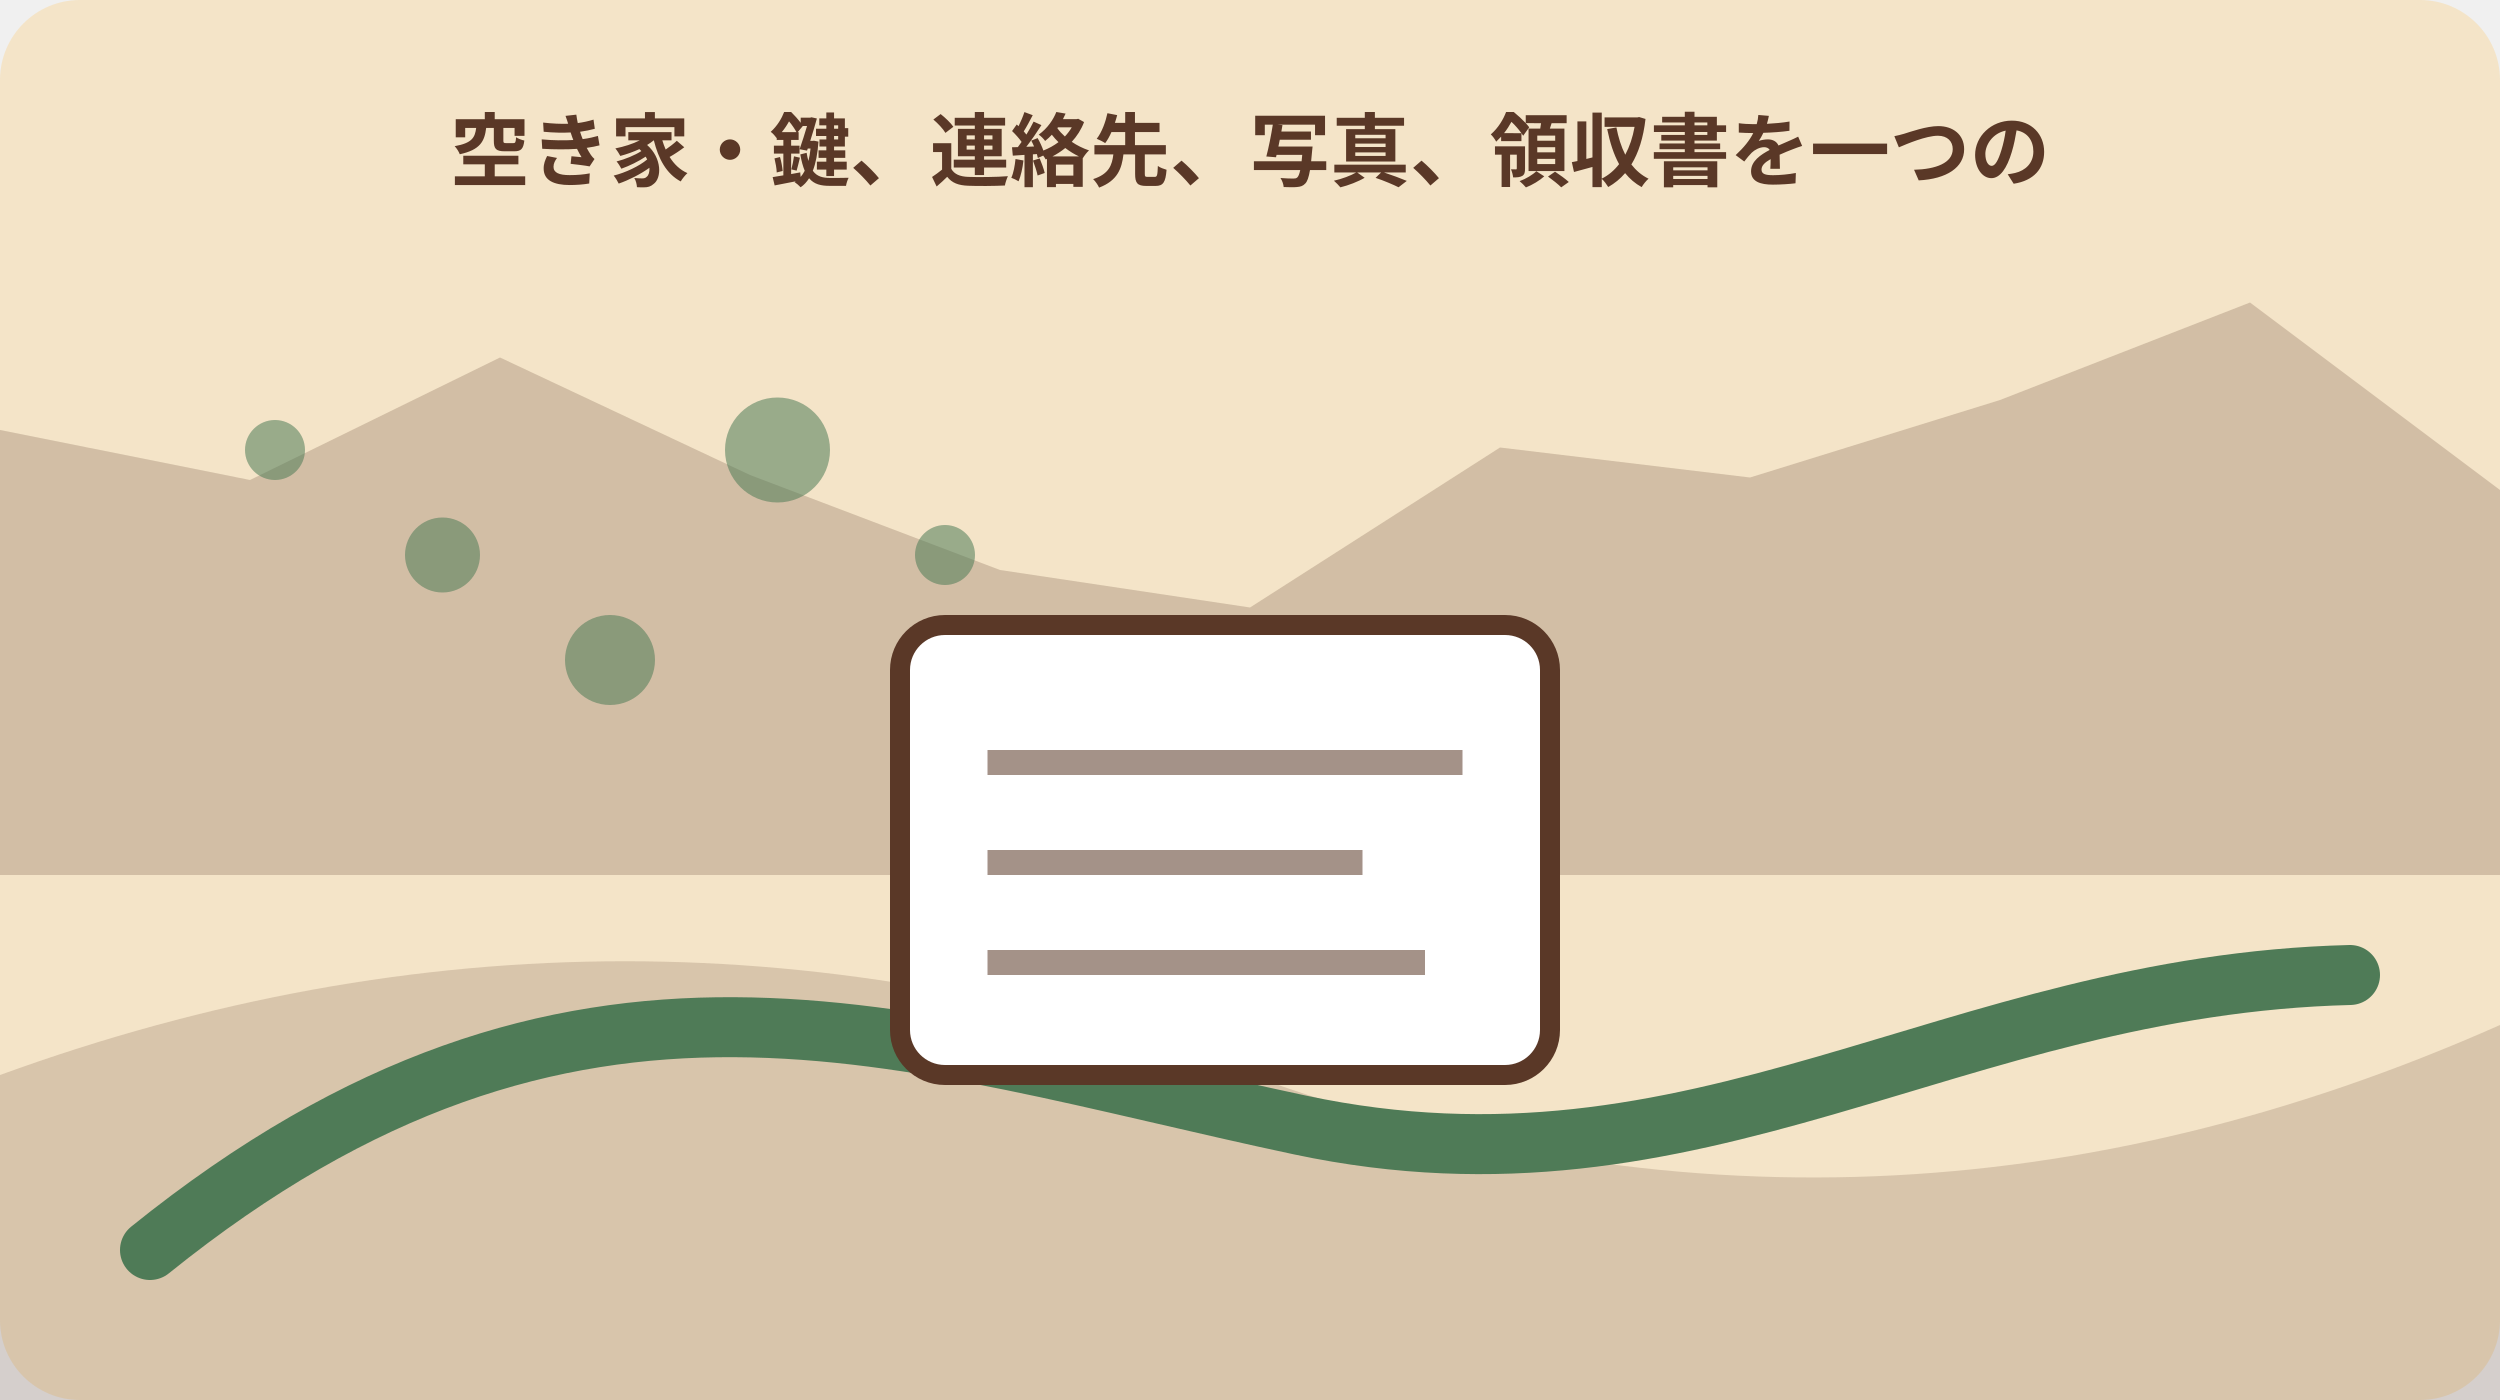
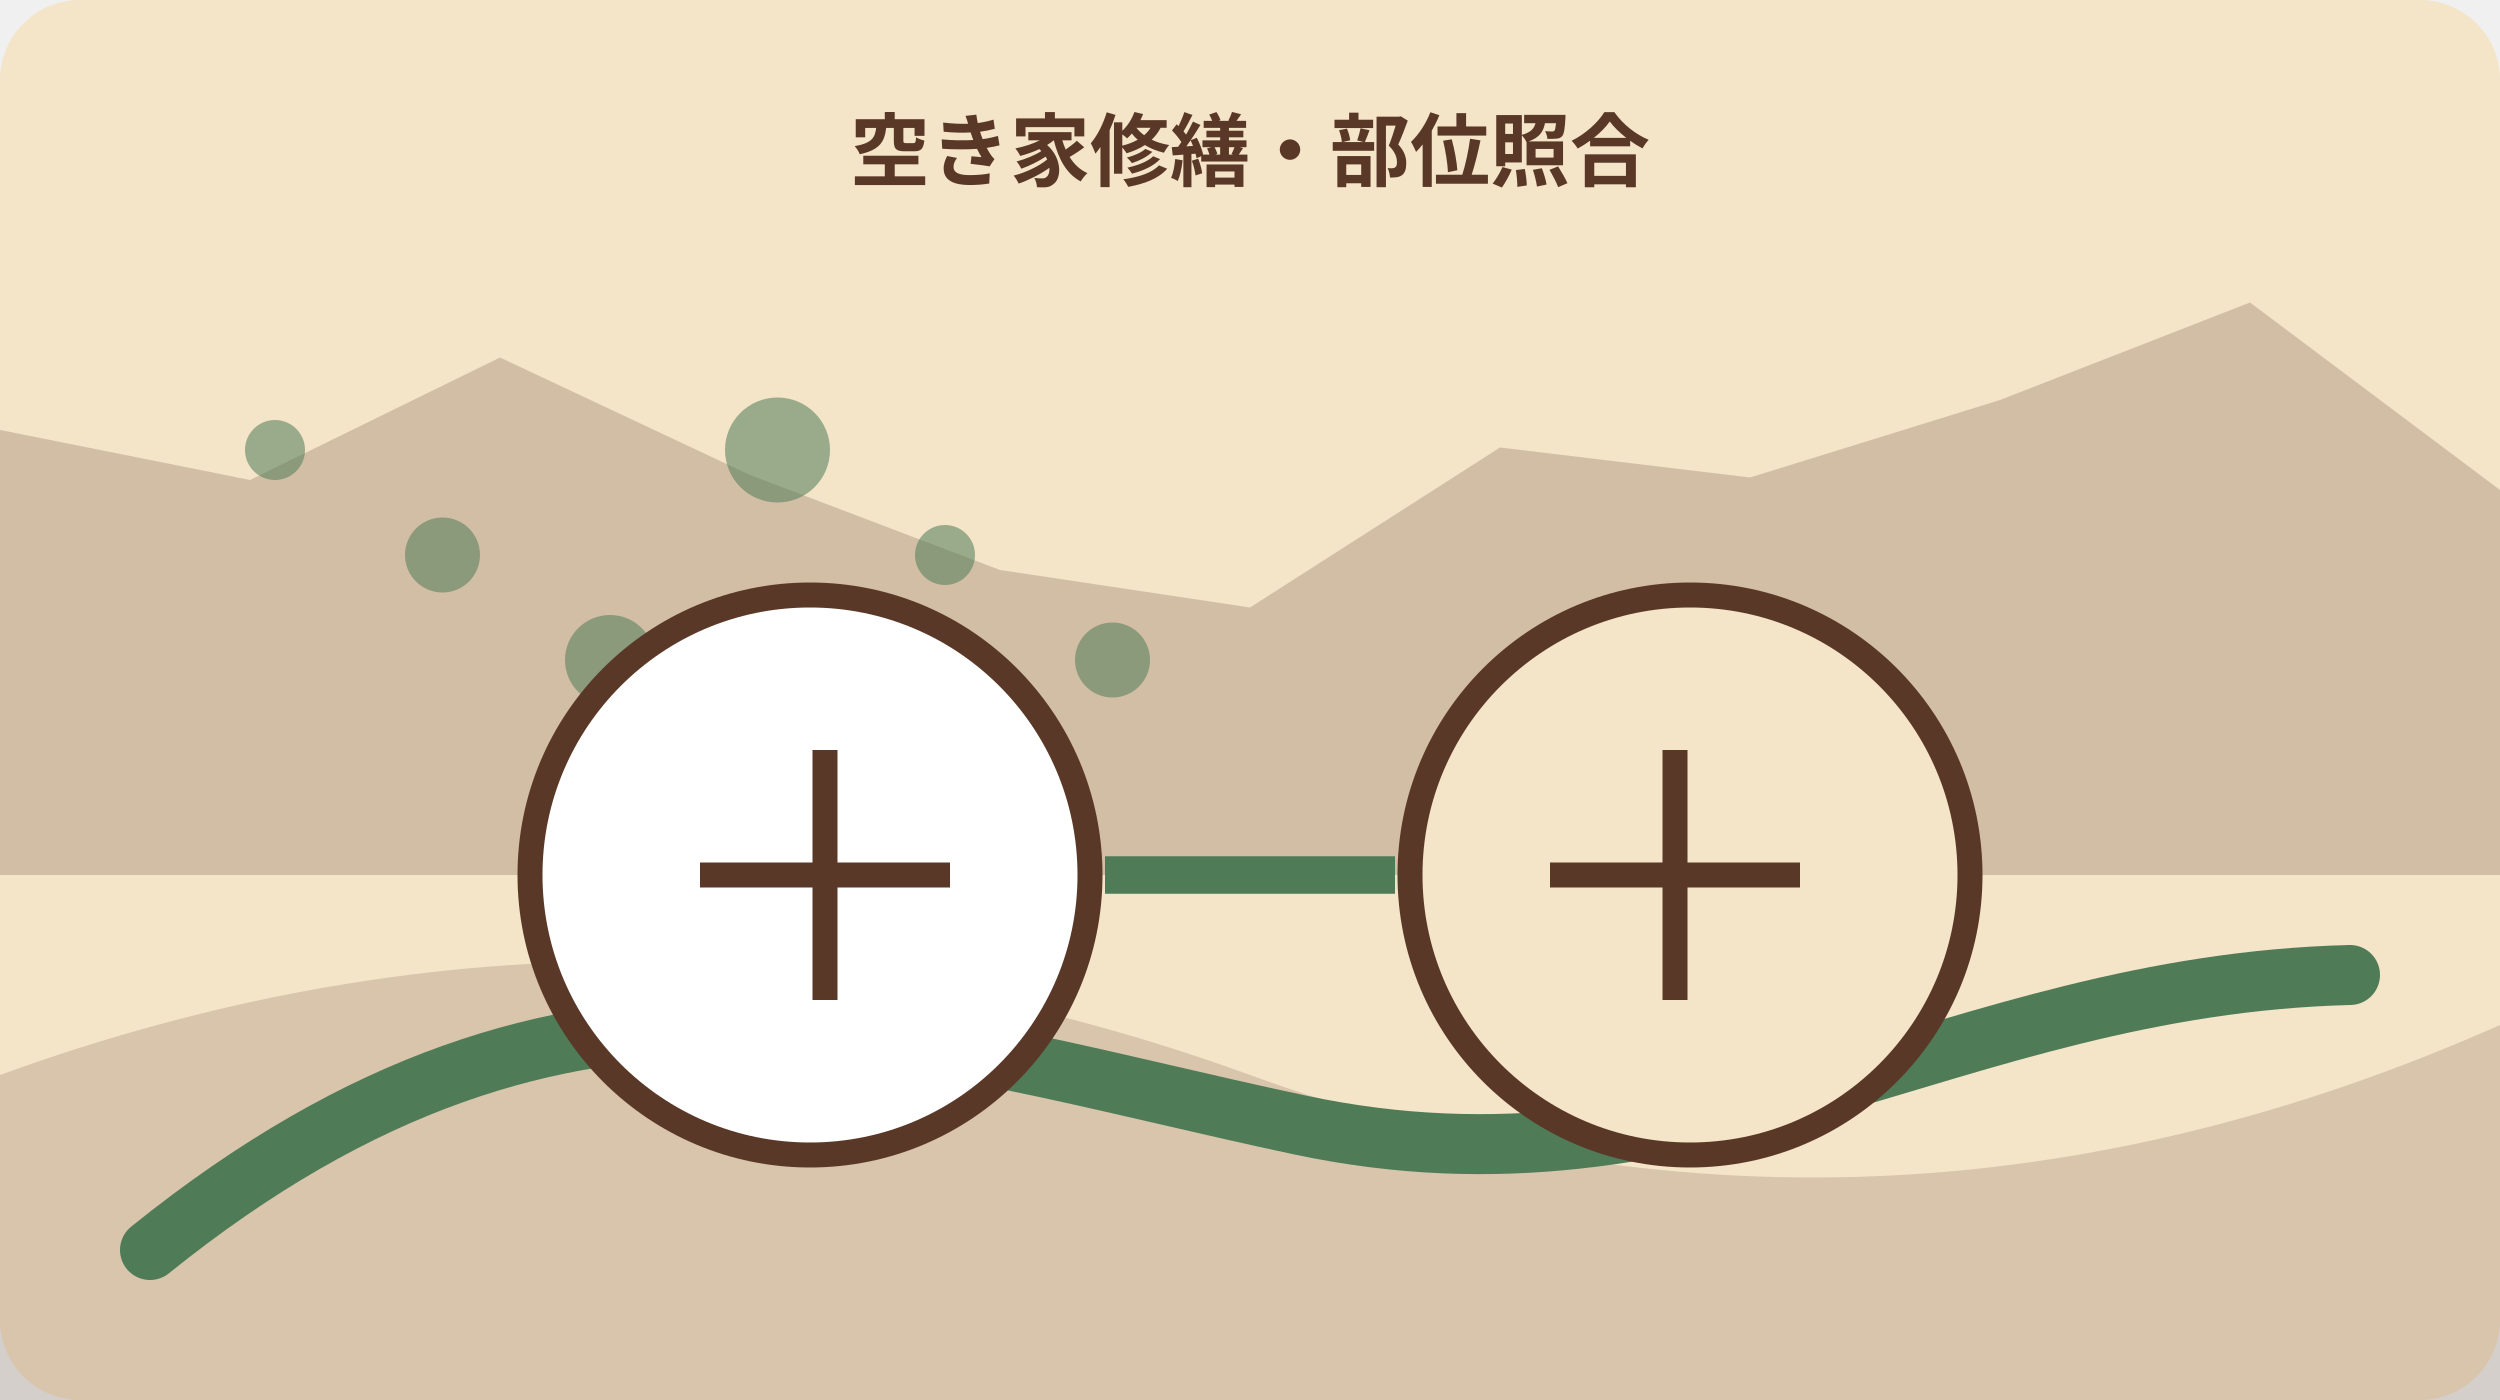
<svg xmlns="http://www.w3.org/2000/svg" width="1000" height="560" viewBox="0 0 1000 560" role="img" aria-labelledby="title desc" data-illustration="mori-editorial" data-topic-id="124" data-scene-index="2">
  <rect width="1000" height="560" rx="32" fill="#f4e4c8" />
  <polygon points="0,172 100,192 200,143 300,190 400,228 500,243 600,179 700,191 800,160 900,121 1000,196 1000,350 0,350" fill="#5a3827" opacity=".22" />
  <path d="M0 430 Q250 339 500 430 T1000 410 V560 H0Z" fill="#5a3827" opacity=".18" />
  <path d="M60 500 C230 363 360 416 520 450 S780 394 940 390" fill="none" stroke="#4f7b57" stroke-width="24" stroke-linecap="round" />
  <circle cx="110" cy="180" r="12" fill="#4f7b57" opacity=".55" />
  <circle cx="177" cy="222" r="15" fill="#4f7b57" opacity=".55" />
  <circle cx="244" cy="264" r="18" fill="#4f7b57" opacity=".55" />
  <circle cx="311" cy="180" r="21" fill="#4f7b57" opacity=".55" />
  <circle cx="378" cy="222" r="12" fill="#4f7b57" opacity=".55" />
  <circle cx="445" cy="264" r="15" fill="#4f7b57" opacity=".55" />
-   <g data-scene="document">
-     <rect x="360" y="250" width="260" height="180" rx="18" fill="#fff" stroke="#5a3827" stroke-width="8" />
-     <path d="M395 305h190M395 345h150M395 385h175" stroke="#5a3827" stroke-width="10" opacity=".55" />
+   <g data-scene="house-part-photo-estimate-route">
+     <circle cx="324" cy="350" r="112" fill="#fff" stroke="#5a3827" stroke-width="10" />
+     <circle cx="676" cy="350" r="112" fill="#f4e4c8" stroke="#5a3827" stroke-width="10" />
+     <path d="M442 350h116" stroke="#4f7b57" stroke-width="15" />
+     <path d="M280 350h100M330 300v100M620 350h100M670 300v100" stroke="#5a3827" stroke-width="10" />
  </g>
-   <text x="500" y="72" text-anchor="middle" font-family="sans-serif" font-size="32" font-weight="700" fill="#5a3827">空き家・鍵、連絡先、写真、領収書を一つの</text>
+   <text x="500" y="72" text-anchor="middle" font-family="sans-serif" font-size="32" font-weight="700" fill="#5a3827">空き家修繕・部位照合</text>
</svg>
